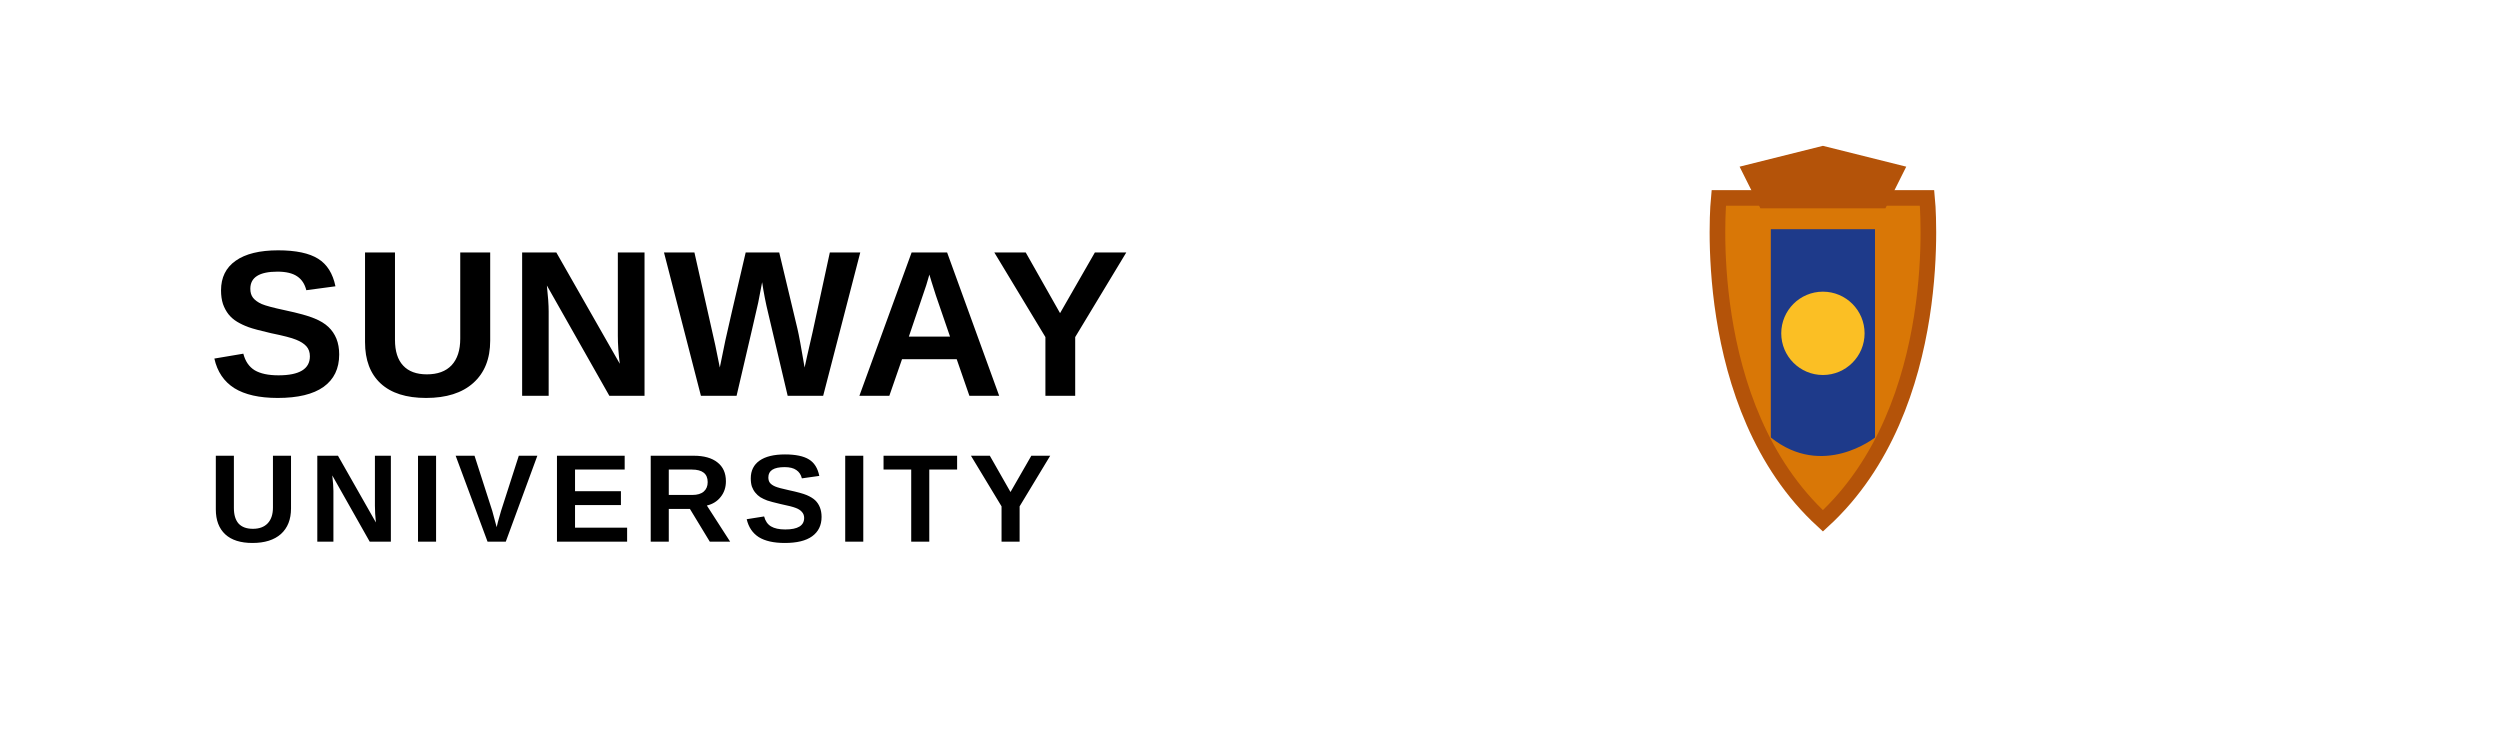
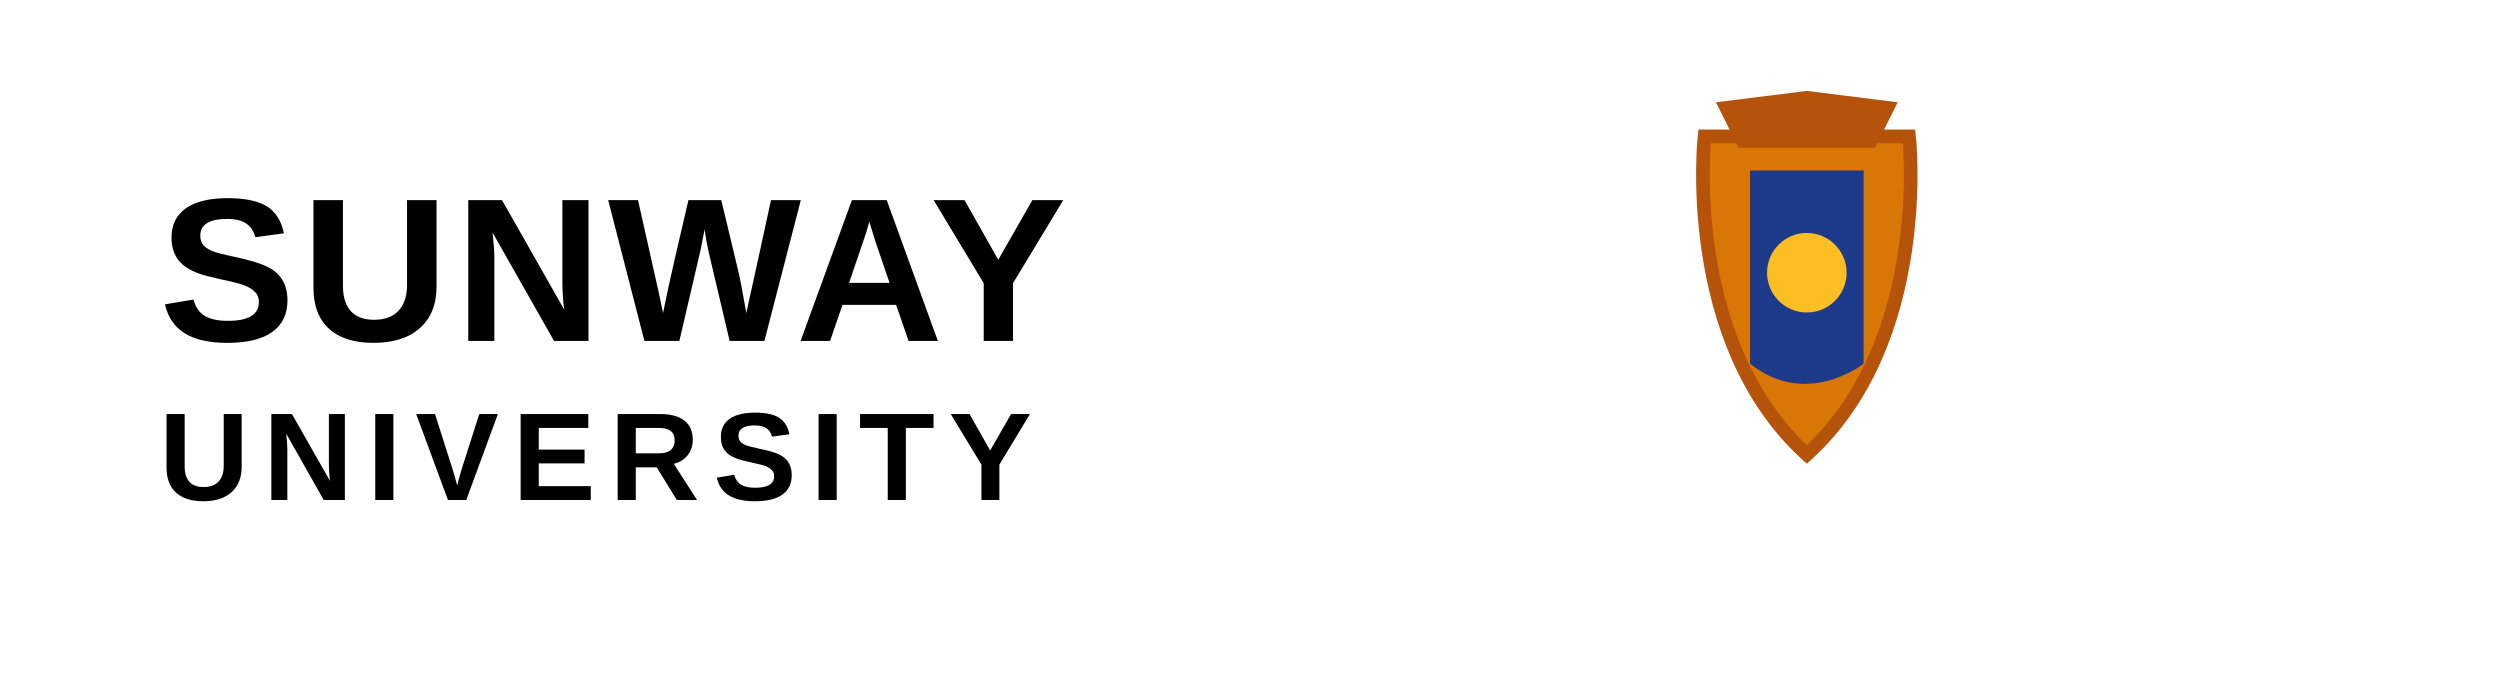
- <svg xmlns="http://www.w3.org/2000/svg" viewBox="0 0 240 70" fill="none">
-   <g transform="translate(10, 8)">
-     <text x="10" y="30" font-size="20" font-family="Arial, sans-serif" font-weight="900" fill="#000" letter-spacing="0.5">SUNWAY</text>
-     <text x="10" y="44" font-size="12" font-family="Arial, sans-serif" font-weight="800" fill="#000" letter-spacing="1">UNIVERSITY</text>
-     <g transform="translate(145, 6)">
-       <path d="M10 5 L30 5 C30 5 32 25 20 36 C8 25 10 5 10 5 Z" fill="#D97706" stroke="#B45309" stroke-width="1.5" />
-       <path d="M15 8 L25 8 L25 28 C25 28 20 32 15 28 Z" fill="#1E3A8A" />
-       <circle cx="20" cy="18" r="4" fill="#FBBF24" />
-       <path d="M12 2 L20 0 L28 2 L26 6 L14 6 Z" fill="#B45309" />
+ <svg xmlns="http://www.w3.org/2000/svg" viewBox="0 0 220 60" fill="none">
+   <g transform="translate(8, 6)">
+     <text x="6" y="24" font-size="18" font-family="Arial, Helvetica, sans-serif" font-weight="900" fill="#000000" letter-spacing="0.5">SUNWAY</text>
+     <text x="6" y="38" font-size="11" font-family="Arial, Helvetica, sans-serif" font-weight="800" fill="#000000" letter-spacing="1.2">UNIVERSITY</text>
+     <g transform="translate(132, 2)">
+       <path d="M10 4 L28 4 C28 4 30 22 19 32 C8 22 10 4 10 4 Z" fill="#D97706" stroke="#B45309" stroke-width="1.2" />
+       <path d="M14 7 L24 7 L24 24 C24 24 19 28 14 24 Z" fill="#1E3A8A" />
+       <circle cx="19" cy="16" r="3.5" fill="#FBBF24" />
+       <path d="M11 1 L19 0 L27 1 L25 5 L13 5 Z" fill="#B45309" />
    </g>
  </g>
</svg>
